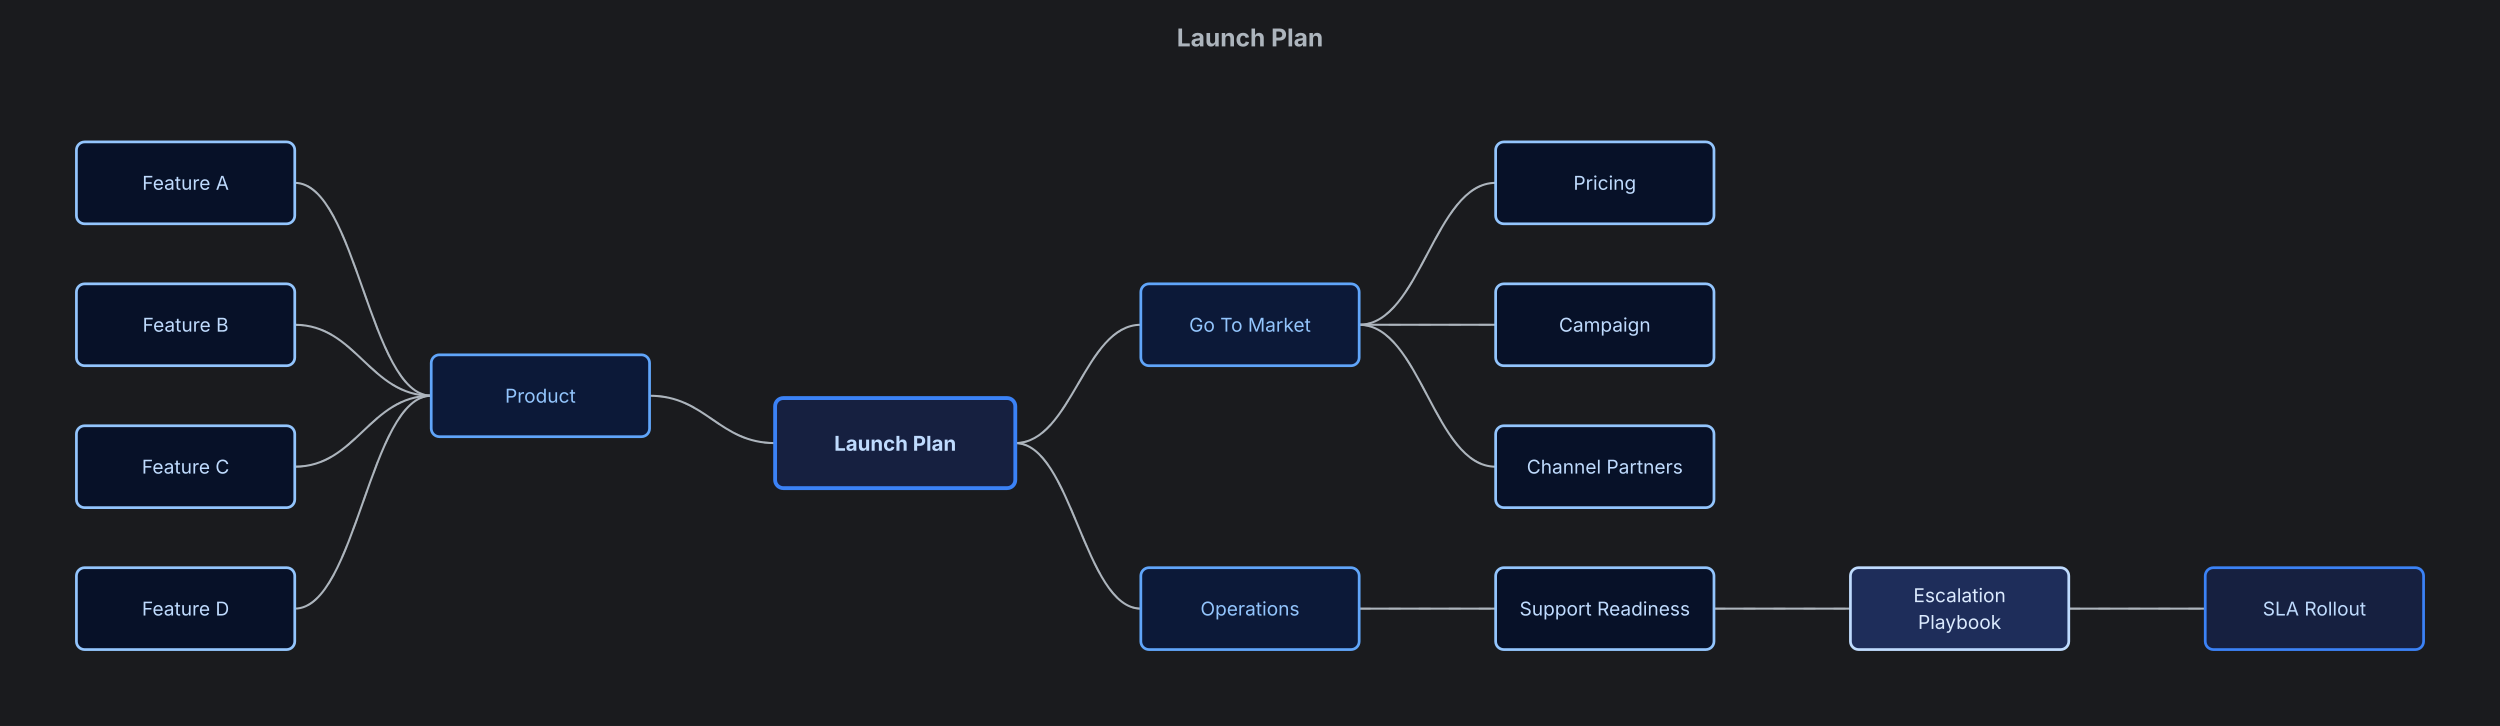
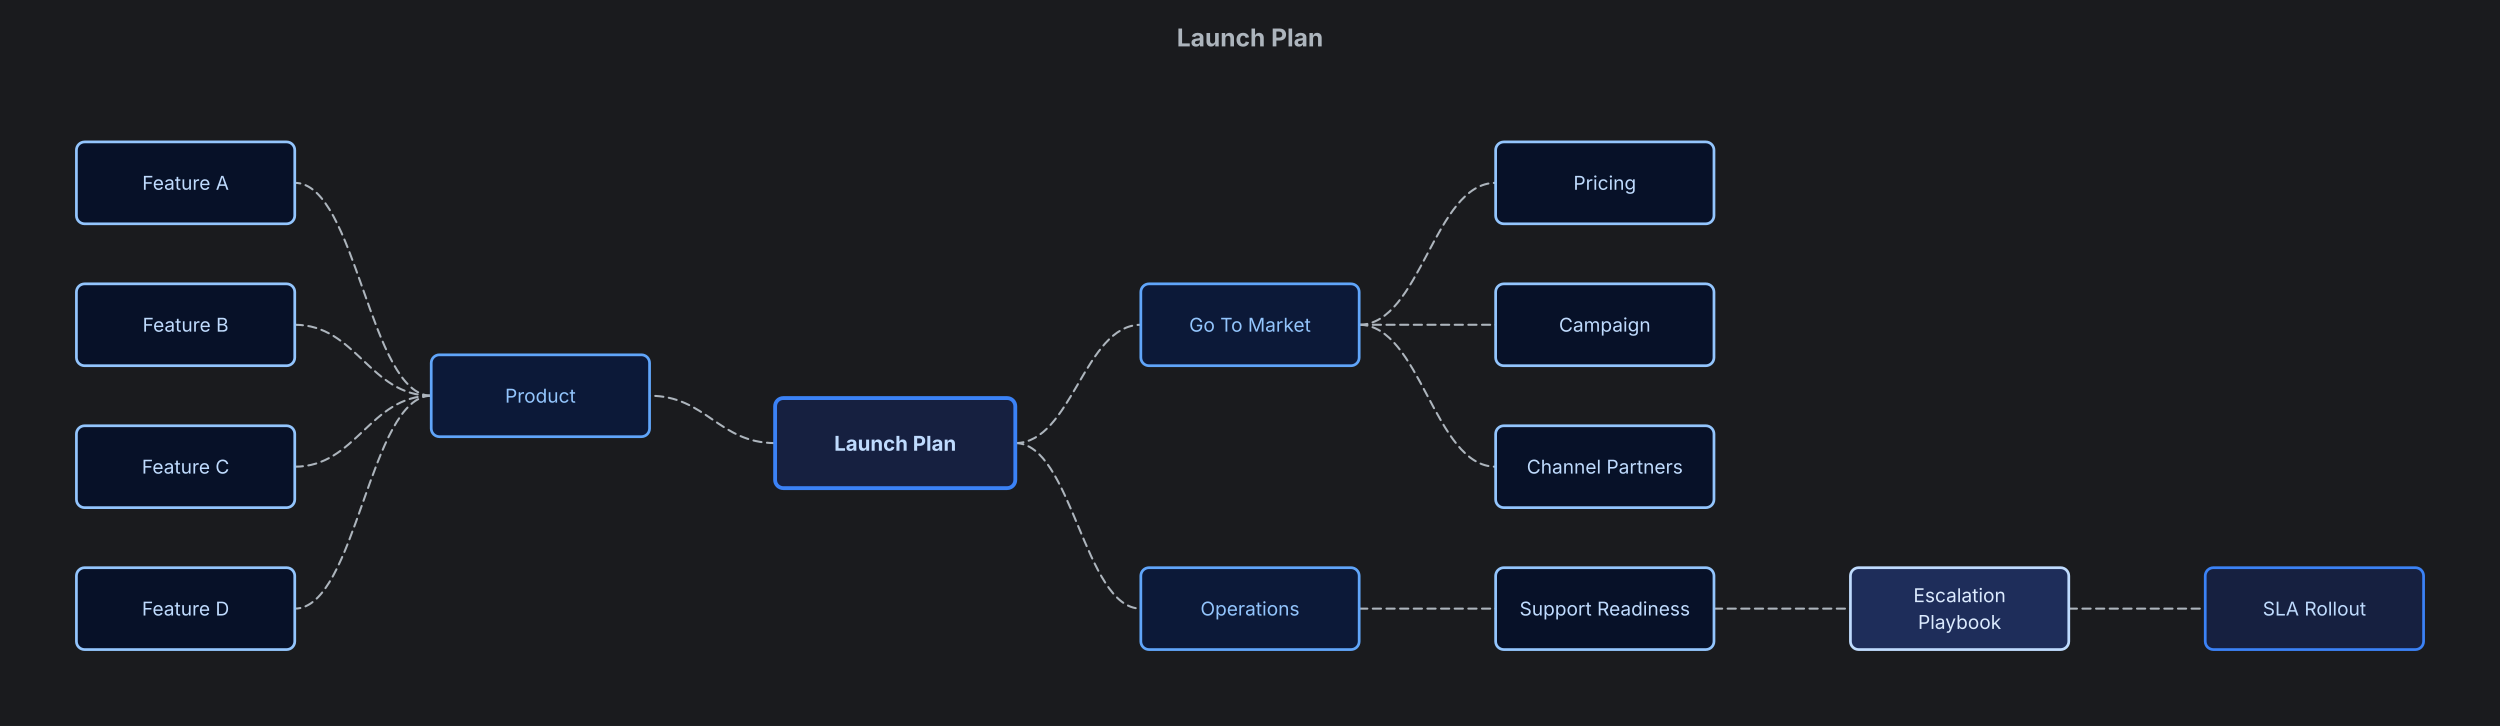
<svg xmlns="http://www.w3.org/2000/svg" width="1832" height="532" viewBox="-656 -134 1832 532">
  <rect x="-656" y="-134" width="1832" height="532" fill="#1a1b1e" />
  <text x="260" y="-100" text-anchor="middle" font-family="Inter, system-ui, -apple-system, sans-serif" font-size="18" font-weight="700" fill="#adb5bd">Launch Plan</text>
  <g class="mindmap">
-     <path d="M-88,190.7 C-129.4,190.7 -138.6,156 -180,156" fill="none" stroke="#adb5bd" stroke-width="1.5" stroke-linecap="round" />
-     <path d="M-88,190.7 C-129.4,190.7 -138.6,156 -180,156" fill="none" stroke="#adb5bd" stroke-width="1.3" stroke-linecap="round" stroke-dasharray="8 14" opacity="0.55">
-       <animate attributeName="stroke-dashoffset" from="0" to="-44" dur="2.2s" repeatCount="indefinite" />
+     <path d="M-88,190.7 C-129.4,190.7 -138.6,156 -180,156" fill="none" stroke="#adb5bd" stroke-width="1.5" stroke-linecap="round" stroke-dasharray="6,4">
+       <animate attributeName="stroke-dashoffset" from="0" to="-20" dur="0.8s" repeatCount="indefinite" />
    </path>
-     <path d="M88,190.7 C129.4,190.7 138.6,104 180,104" fill="none" stroke="#adb5bd" stroke-width="1.5" stroke-linecap="round" />
-     <path d="M88,190.7 C129.4,190.7 138.6,104 180,104" fill="none" stroke="#adb5bd" stroke-width="1.3" stroke-linecap="round" stroke-dasharray="8 14" opacity="0.55">
-       <animate attributeName="stroke-dashoffset" from="0" to="-44" dur="2.2s" repeatCount="indefinite" />
+     <path d="M88,190.7 C129.4,190.7 138.6,104 180,104" fill="none" stroke="#adb5bd" stroke-width="1.5" stroke-linecap="round" stroke-dasharray="6,4">
+       <animate attributeName="stroke-dashoffset" from="0" to="-20" dur="0.8s" repeatCount="indefinite" />
    </path>
-     <path d="M88,190.7 C129.4,190.7 138.6,312 180,312" fill="none" stroke="#adb5bd" stroke-width="1.5" stroke-linecap="round" />
-     <path d="M88,190.7 C129.4,190.7 138.6,312 180,312" fill="none" stroke="#adb5bd" stroke-width="1.3" stroke-linecap="round" stroke-dasharray="8 14" opacity="0.55">
-       <animate attributeName="stroke-dashoffset" from="0" to="-44" dur="2.2s" repeatCount="indefinite" />
+     <path d="M88,190.7 C129.4,190.7 138.6,312 180,312" fill="none" stroke="#adb5bd" stroke-width="1.5" stroke-linecap="round" stroke-dasharray="6,4">
+       <animate attributeName="stroke-dashoffset" from="0" to="-20" dur="0.8s" repeatCount="indefinite" />
    </path>
-     <path d="M-340,156 C-385,156 -395,0 -440,0" fill="none" stroke="#adb5bd" stroke-width="1.5" stroke-linecap="round" />
-     <path d="M-340,156 C-385,156 -395,0 -440,0" fill="none" stroke="#adb5bd" stroke-width="1.3" stroke-linecap="round" stroke-dasharray="8 14" opacity="0.55">
-       <animate attributeName="stroke-dashoffset" from="0" to="-44" dur="2.2s" repeatCount="indefinite" />
+     <path d="M-340,156 C-385,156 -395,0 -440,0" fill="none" stroke="#adb5bd" stroke-width="1.5" stroke-linecap="round" stroke-dasharray="6,4">
+       <animate attributeName="stroke-dashoffset" from="0" to="-20" dur="0.8s" repeatCount="indefinite" />
    </path>
-     <path d="M-340,156 C-385,156 -395,104 -440,104" fill="none" stroke="#adb5bd" stroke-width="1.5" stroke-linecap="round" />
-     <path d="M-340,156 C-385,156 -395,104 -440,104" fill="none" stroke="#adb5bd" stroke-width="1.3" stroke-linecap="round" stroke-dasharray="8 14" opacity="0.55">
-       <animate attributeName="stroke-dashoffset" from="0" to="-44" dur="2.2s" repeatCount="indefinite" />
+     <path d="M-340,156 C-385,156 -395,104 -440,104" fill="none" stroke="#adb5bd" stroke-width="1.5" stroke-linecap="round" stroke-dasharray="6,4">
+       <animate attributeName="stroke-dashoffset" from="0" to="-20" dur="0.8s" repeatCount="indefinite" />
    </path>
-     <path d="M-340,156 C-385,156 -395,208 -440,208" fill="none" stroke="#adb5bd" stroke-width="1.5" stroke-linecap="round" />
-     <path d="M-340,156 C-385,156 -395,208 -440,208" fill="none" stroke="#adb5bd" stroke-width="1.3" stroke-linecap="round" stroke-dasharray="8 14" opacity="0.55">
-       <animate attributeName="stroke-dashoffset" from="0" to="-44" dur="2.2s" repeatCount="indefinite" />
+     <path d="M-340,156 C-385,156 -395,208 -440,208" fill="none" stroke="#adb5bd" stroke-width="1.5" stroke-linecap="round" stroke-dasharray="6,4">
+       <animate attributeName="stroke-dashoffset" from="0" to="-20" dur="0.8s" repeatCount="indefinite" />
    </path>
-     <path d="M-340,156 C-385,156 -395,312 -440,312" fill="none" stroke="#adb5bd" stroke-width="1.5" stroke-linecap="round" />
-     <path d="M-340,156 C-385,156 -395,312 -440,312" fill="none" stroke="#adb5bd" stroke-width="1.3" stroke-linecap="round" stroke-dasharray="8 14" opacity="0.55">
-       <animate attributeName="stroke-dashoffset" from="0" to="-44" dur="2.2s" repeatCount="indefinite" />
+     <path d="M-340,156 C-385,156 -395,312 -440,312" fill="none" stroke="#adb5bd" stroke-width="1.5" stroke-linecap="round" stroke-dasharray="6,4">
+       <animate attributeName="stroke-dashoffset" from="0" to="-20" dur="0.8s" repeatCount="indefinite" />
    </path>
-     <path d="M340,104 C385,104 395,0 440,0" fill="none" stroke="#adb5bd" stroke-width="1.5" stroke-linecap="round" />
-     <path d="M340,104 C385,104 395,0 440,0" fill="none" stroke="#adb5bd" stroke-width="1.3" stroke-linecap="round" stroke-dasharray="8 14" opacity="0.55">
-       <animate attributeName="stroke-dashoffset" from="0" to="-44" dur="2.2s" repeatCount="indefinite" />
+     <path d="M340,104 C385,104 395,0 440,0" fill="none" stroke="#adb5bd" stroke-width="1.5" stroke-linecap="round" stroke-dasharray="6,4">
+       <animate attributeName="stroke-dashoffset" from="0" to="-20" dur="0.8s" repeatCount="indefinite" />
    </path>
-     <path d="M340,104 C385,104 395,104 440,104" fill="none" stroke="#adb5bd" stroke-width="1.5" stroke-linecap="round" />
-     <path d="M340,104 C385,104 395,104 440,104" fill="none" stroke="#adb5bd" stroke-width="1.3" stroke-linecap="round" stroke-dasharray="8 14" opacity="0.55">
-       <animate attributeName="stroke-dashoffset" from="0" to="-44" dur="2.2s" repeatCount="indefinite" />
+     <path d="M340,104 C385,104 395,104 440,104" fill="none" stroke="#adb5bd" stroke-width="1.5" stroke-linecap="round" stroke-dasharray="6,4">
+       <animate attributeName="stroke-dashoffset" from="0" to="-20" dur="0.8s" repeatCount="indefinite" />
    </path>
-     <path d="M340,104 C385,104 395,208 440,208" fill="none" stroke="#adb5bd" stroke-width="1.5" stroke-linecap="round" />
-     <path d="M340,104 C385,104 395,208 440,208" fill="none" stroke="#adb5bd" stroke-width="1.3" stroke-linecap="round" stroke-dasharray="8 14" opacity="0.55">
-       <animate attributeName="stroke-dashoffset" from="0" to="-44" dur="2.2s" repeatCount="indefinite" />
+     <path d="M340,104 C385,104 395,208 440,208" fill="none" stroke="#adb5bd" stroke-width="1.5" stroke-linecap="round" stroke-dasharray="6,4">
+       <animate attributeName="stroke-dashoffset" from="0" to="-20" dur="0.8s" repeatCount="indefinite" />
    </path>
-     <path d="M340,312 C385,312 395,312 440,312" fill="none" stroke="#adb5bd" stroke-width="1.5" stroke-linecap="round" />
-     <path d="M340,312 C385,312 395,312 440,312" fill="none" stroke="#adb5bd" stroke-width="1.3" stroke-linecap="round" stroke-dasharray="8 14" opacity="0.55">
-       <animate attributeName="stroke-dashoffset" from="0" to="-44" dur="2.2s" repeatCount="indefinite" />
+     <path d="M340,312 C385,312 395,312 440,312" fill="none" stroke="#adb5bd" stroke-width="1.5" stroke-linecap="round" stroke-dasharray="6,4">
+       <animate attributeName="stroke-dashoffset" from="0" to="-20" dur="0.8s" repeatCount="indefinite" />
    </path>
-     <path d="M600,312 C645,312 655,312 700,312" fill="none" stroke="#adb5bd" stroke-width="1.5" stroke-linecap="round" />
-     <path d="M600,312 C645,312 655,312 700,312" fill="none" stroke="#adb5bd" stroke-width="1.3" stroke-linecap="round" stroke-dasharray="8 14" opacity="0.55">
-       <animate attributeName="stroke-dashoffset" from="0" to="-44" dur="2.2s" repeatCount="indefinite" />
+     <path d="M600,312 C645,312 655,312 700,312" fill="none" stroke="#adb5bd" stroke-width="1.5" stroke-linecap="round" stroke-dasharray="6,4">
+       <animate attributeName="stroke-dashoffset" from="0" to="-20" dur="0.8s" repeatCount="indefinite" />
    </path>
-     <path d="M860,312 C905,312 915,312 960,312" fill="none" stroke="#adb5bd" stroke-width="1.5" stroke-linecap="round" />
-     <path d="M860,312 C905,312 915,312 960,312" fill="none" stroke="#adb5bd" stroke-width="1.3" stroke-linecap="round" stroke-dasharray="8 14" opacity="0.55">
-       <animate attributeName="stroke-dashoffset" from="0" to="-44" dur="2.2s" repeatCount="indefinite" />
+     <path d="M860,312 C905,312 915,312 960,312" fill="none" stroke="#adb5bd" stroke-width="1.5" stroke-linecap="round" stroke-dasharray="6,4">
+       <animate attributeName="stroke-dashoffset" from="0" to="-20" dur="0.8s" repeatCount="indefinite" />
    </path>
    <g class="node node-terminal" data-id="root">
      <rect x="-88" y="157.7" width="176" height="66" rx="6" ry="6" fill="#162040" stroke="#3b82f6" stroke-width="2.8" />
      <text x="0" y="190.7" text-anchor="middle" dominant-baseline="middle" font-family="Inter, system-ui, -apple-system, sans-serif" font-size="15" font-weight="700" fill="#bfdbfe">Launch Plan</text>
    </g>
    <g class="node node-process" data-id="product">
      <rect x="-340" y="126" width="160" height="60" rx="6" ry="6" fill="#0c1938" stroke="#60a5fa" stroke-width="2" />
      <text x="-260" y="156" text-anchor="middle" dominant-baseline="middle" font-family="Inter, system-ui, -apple-system, sans-serif" font-size="14" fill="#93c5fd">Product</text>
    </g>
    <g class="node node-process" data-id="go-to-market">
      <rect x="180" y="74" width="160" height="60" rx="6" ry="6" fill="#0c1938" stroke="#60a5fa" stroke-width="2" />
      <text x="260" y="104" text-anchor="middle" dominant-baseline="middle" font-family="Inter, system-ui, -apple-system, sans-serif" font-size="14" fill="#93c5fd">Go To Market</text>
    </g>
    <g class="node node-process" data-id="ops">
      <rect x="180" y="282" width="160" height="60" rx="6" ry="6" fill="#0c1938" stroke="#60a5fa" stroke-width="2" />
      <text x="260" y="312" text-anchor="middle" dominant-baseline="middle" font-family="Inter, system-ui, -apple-system, sans-serif" font-size="14" fill="#93c5fd">Operations</text>
    </g>
    <g class="node node-decision" data-id="feature-1">
      <rect x="-600" y="-30" width="160" height="60" rx="6" ry="6" fill="#071128" stroke="#93c5fd" stroke-width="2" />
      <text x="-520" y="0" text-anchor="middle" dominant-baseline="middle" font-family="Inter, system-ui, -apple-system, sans-serif" font-size="14" fill="#bfdbfe">Feature A</text>
    </g>
    <g class="node node-decision" data-id="feature-2">
      <rect x="-600" y="74" width="160" height="60" rx="6" ry="6" fill="#071128" stroke="#93c5fd" stroke-width="2" />
      <text x="-520" y="104" text-anchor="middle" dominant-baseline="middle" font-family="Inter, system-ui, -apple-system, sans-serif" font-size="14" fill="#bfdbfe">Feature B</text>
    </g>
    <g class="node node-decision" data-id="feature-3">
      <rect x="-600" y="178" width="160" height="60" rx="6" ry="6" fill="#071128" stroke="#93c5fd" stroke-width="2" />
      <text x="-520" y="208" text-anchor="middle" dominant-baseline="middle" font-family="Inter, system-ui, -apple-system, sans-serif" font-size="14" fill="#bfdbfe">Feature C</text>
    </g>
    <g class="node node-decision" data-id="feature-4">
      <rect x="-600" y="282" width="160" height="60" rx="6" ry="6" fill="#071128" stroke="#93c5fd" stroke-width="2" />
      <text x="-520" y="312" text-anchor="middle" dominant-baseline="middle" font-family="Inter, system-ui, -apple-system, sans-serif" font-size="14" fill="#bfdbfe">Feature D</text>
    </g>
    <g class="node node-decision" data-id="pricing">
      <rect x="440" y="-30" width="160" height="60" rx="6" ry="6" fill="#071128" stroke="#93c5fd" stroke-width="2" />
      <text x="520" y="0" text-anchor="middle" dominant-baseline="middle" font-family="Inter, system-ui, -apple-system, sans-serif" font-size="14" fill="#bfdbfe">Pricing</text>
    </g>
    <g class="node node-decision" data-id="campaign">
      <rect x="440" y="74" width="160" height="60" rx="6" ry="6" fill="#071128" stroke="#93c5fd" stroke-width="2" />
      <text x="520" y="104" text-anchor="middle" dominant-baseline="middle" font-family="Inter, system-ui, -apple-system, sans-serif" font-size="14" fill="#bfdbfe">Campaign</text>
    </g>
    <g class="node node-decision" data-id="partners">
      <rect x="440" y="178" width="160" height="60" rx="6" ry="6" fill="#071128" stroke="#93c5fd" stroke-width="2" />
      <text x="520" y="208" text-anchor="middle" dominant-baseline="middle" font-family="Inter, system-ui, -apple-system, sans-serif" font-size="14" fill="#bfdbfe">Channel Partners</text>
    </g>
    <g class="node node-decision" data-id="support">
      <rect x="440" y="282" width="160" height="60" rx="6" ry="6" fill="#071128" stroke="#93c5fd" stroke-width="2" />
      <text x="520" y="312" text-anchor="middle" dominant-baseline="middle" font-family="Inter, system-ui, -apple-system, sans-serif" font-size="14" fill="#bfdbfe">Support Readiness</text>
    </g>
    <g class="node node-io" data-id="playbook">
      <rect x="700" y="282" width="160" height="60" rx="6" ry="6" fill="#1e2d5a" stroke="#bfdbfe" stroke-width="2" />
      <text x="780" y="302.2" text-anchor="middle" dominant-baseline="middle" font-family="Inter, system-ui, -apple-system, sans-serif" font-size="14" fill="#dbeafe">Escalation</text>
      <text x="780" y="321.8" text-anchor="middle" dominant-baseline="middle" font-family="Inter, system-ui, -apple-system, sans-serif" font-size="14" fill="#dbeafe">Playbook</text>
    </g>
    <g class="node node-terminal" data-id="sla">
      <rect x="960" y="282" width="160" height="60" rx="6" ry="6" fill="#162040" stroke="#3b82f6" stroke-width="2" />
      <text x="1040" y="312" text-anchor="middle" dominant-baseline="middle" font-family="Inter, system-ui, -apple-system, sans-serif" font-size="14" fill="#bfdbfe">SLA Rollout</text>
    </g>
  </g>
</svg>
